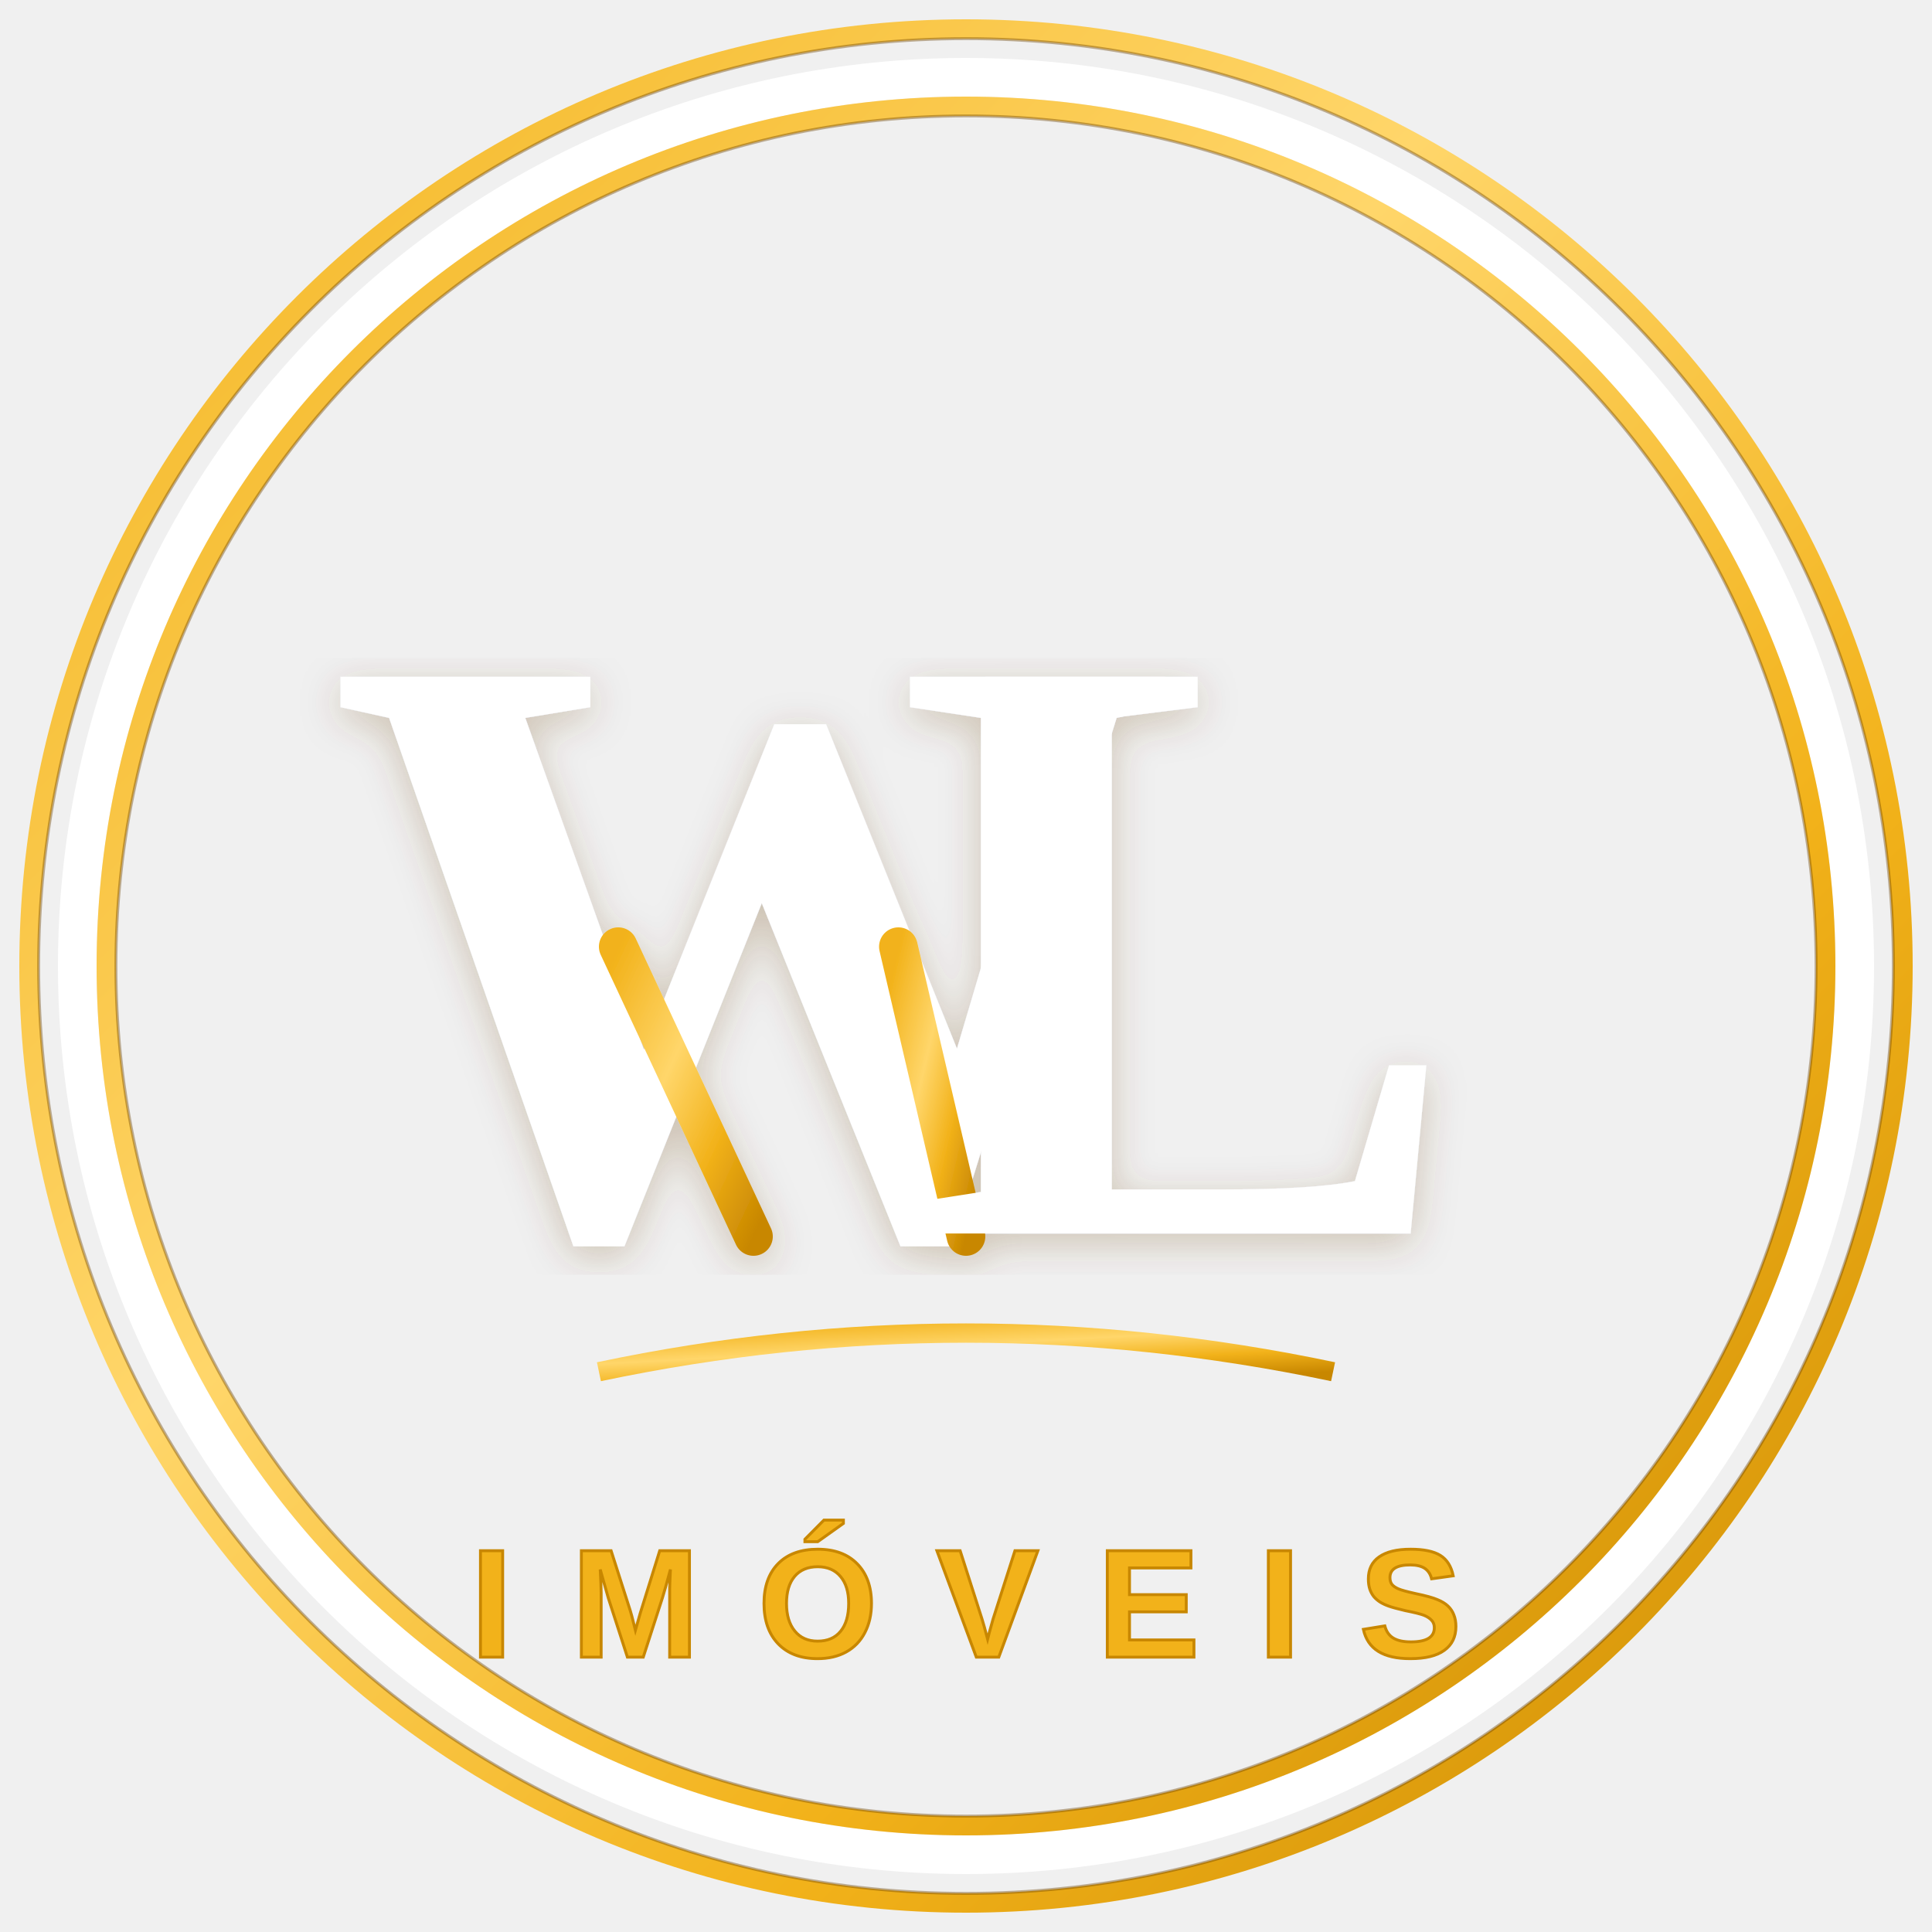
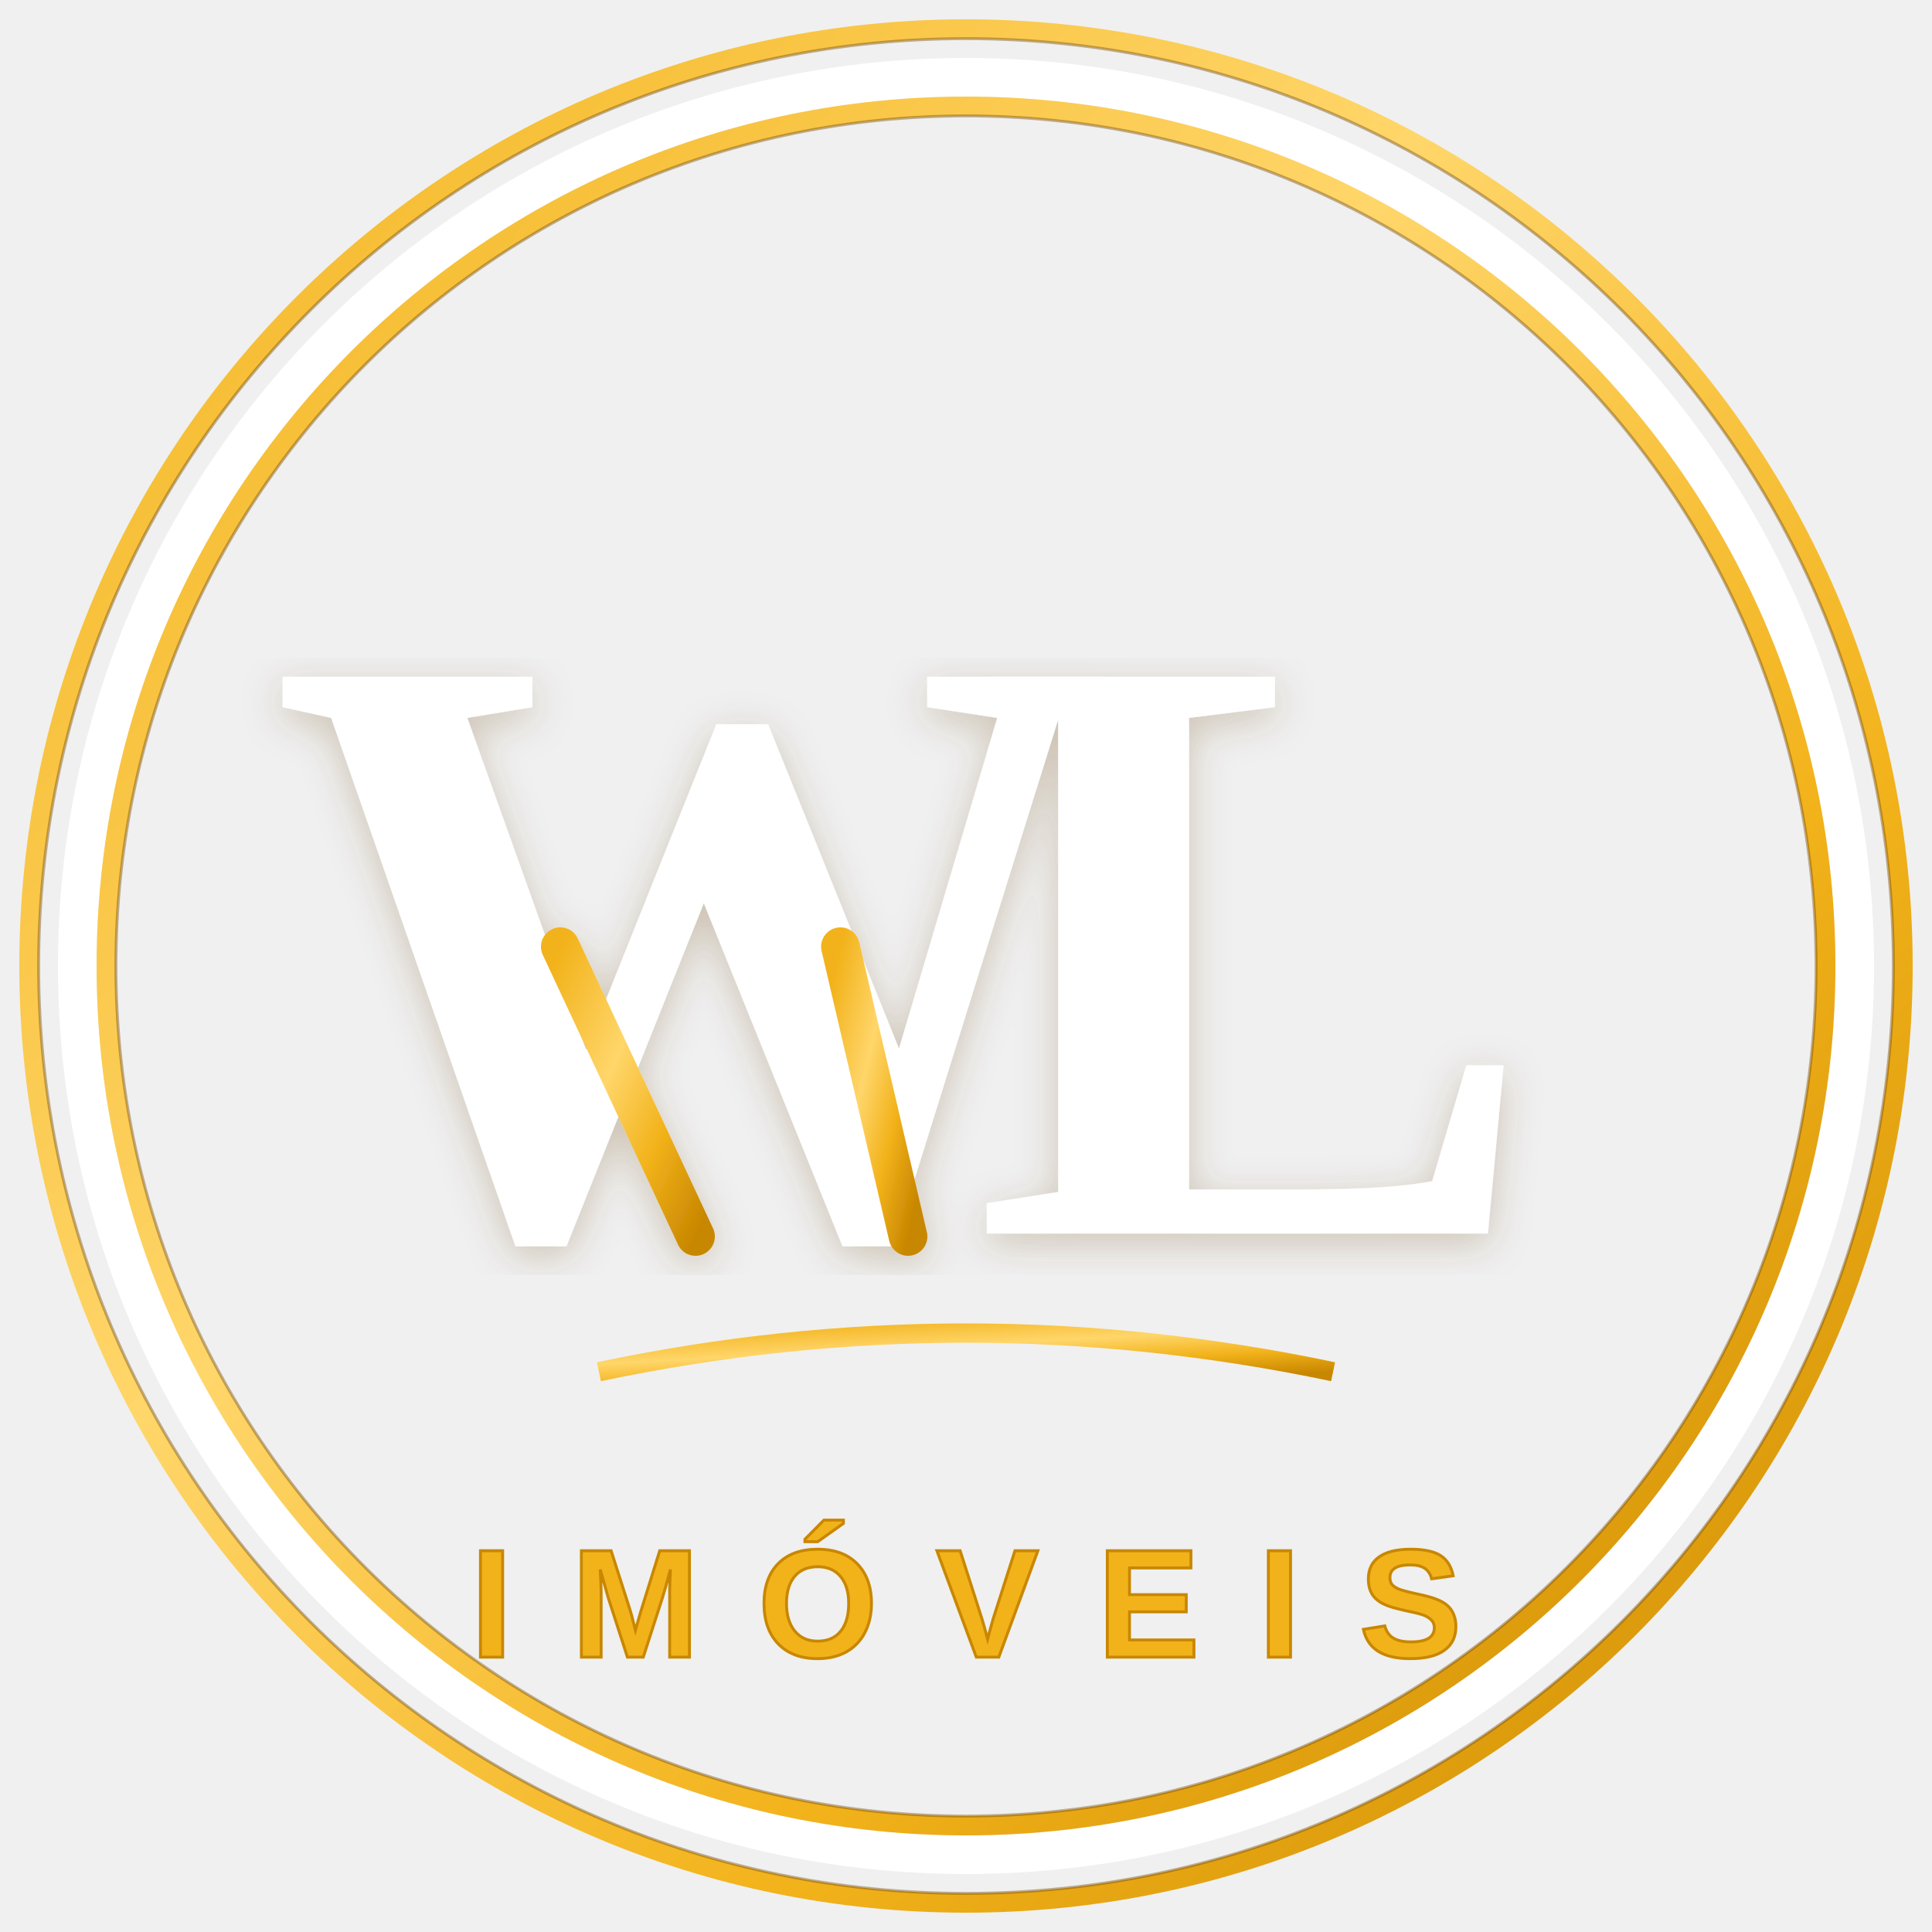
<svg xmlns="http://www.w3.org/2000/svg" viewBox="0 0 200 200" width="200" height="200">
  <defs>
    <linearGradient id="goldGrad" x1="0%" y1="0%" x2="100%" y2="100%">
      <stop offset="0%" style="stop-color:#F2B21A" />
      <stop offset="40%" style="stop-color:#FFD66A" />
      <stop offset="70%" style="stop-color:#F2B21A" />
      <stop offset="100%" style="stop-color:#C88700" />
    </linearGradient>
    <filter id="shadow" x="-5%" y="-5%" width="110%" height="110%">
      <feDropShadow dx="0" dy="1" stdDeviation="2" flood-color="#6B4200" flood-opacity="0.25" />
    </filter>
  </defs>
  <circle cx="100" cy="100" r="97" fill="none" stroke="url(#goldGrad)" stroke-width="2" />
  <circle cx="100" cy="100" r="96" fill="none" stroke="#6B4200" stroke-width="0.3" opacity="0.4" />
  <circle cx="100" cy="100" r="92" fill="none" stroke="#FFFFFF" stroke-width="4" />
  <circle cx="100" cy="100" r="89" fill="none" stroke="url(#goldGrad)" stroke-width="2" />
  <circle cx="100" cy="100" r="88" fill="none" stroke="#6B4200" stroke-width="0.3" opacity="0.4" />
  <g filter="url(#shadow)">
-     <text x="78" y="98" font-family="'Times New Roman', Georgia, serif" font-size="88" font-weight="bold" fill="#FFFFFF" text-anchor="middle" dominant-baseline="central">W</text>
-     <path d="M 93 98 L 100 128" stroke="url(#goldGrad)" stroke-width="4" stroke-linecap="round" fill="none" />
-     <path d="M 78 128 L 64 98" stroke="url(#goldGrad)" stroke-width="4" stroke-linecap="round" fill="none" />
-     <text x="122" y="98" font-family="'Times New Roman', Georgia, serif" font-size="88" font-weight="bold" fill="#FFFFFF" text-anchor="middle" dominant-baseline="central">L</text>
-     <path d="M 108 128 L 136 128" stroke="url(#goldGrad)" stroke-width="5" stroke-linecap="round" fill="none" />
+     <text x="72" y="98" font-family="'Times New Roman', Georgia, serif" font-size="88" font-weight="bold" fill="#FFFFFF" text-anchor="middle" dominant-baseline="central">W</text>
+     <path d="M 87 98 L 94 128" stroke="url(#goldGrad)" stroke-width="4" stroke-linecap="round" fill="none" />
+     <path d="M 72 128 L 58 98" stroke="url(#goldGrad)" stroke-width="4" stroke-linecap="round" fill="none" />
+     <text x="130" y="98" font-family="'Times New Roman', Georgia, serif" font-size="88" font-weight="bold" fill="#FFFFFF" text-anchor="middle" dominant-baseline="central">L</text>
+     <path d="M 114 128 L 146 128" stroke="url(#goldGrad)" stroke-width="5" stroke-linecap="round" fill="none" />
  </g>
  <path d="M 62 142 Q 100 134 138 142" fill="none" stroke="url(#goldGrad)" stroke-width="2" />
  <text x="100" y="166" font-family="Arial, Helvetica, sans-serif" font-size="16" font-weight="bold" fill="#F2B21A" text-anchor="middle" letter-spacing="6" dominant-baseline="central" stroke="#C88700" stroke-width="0.3">
    IMÓVEIS
  </text>
</svg>
